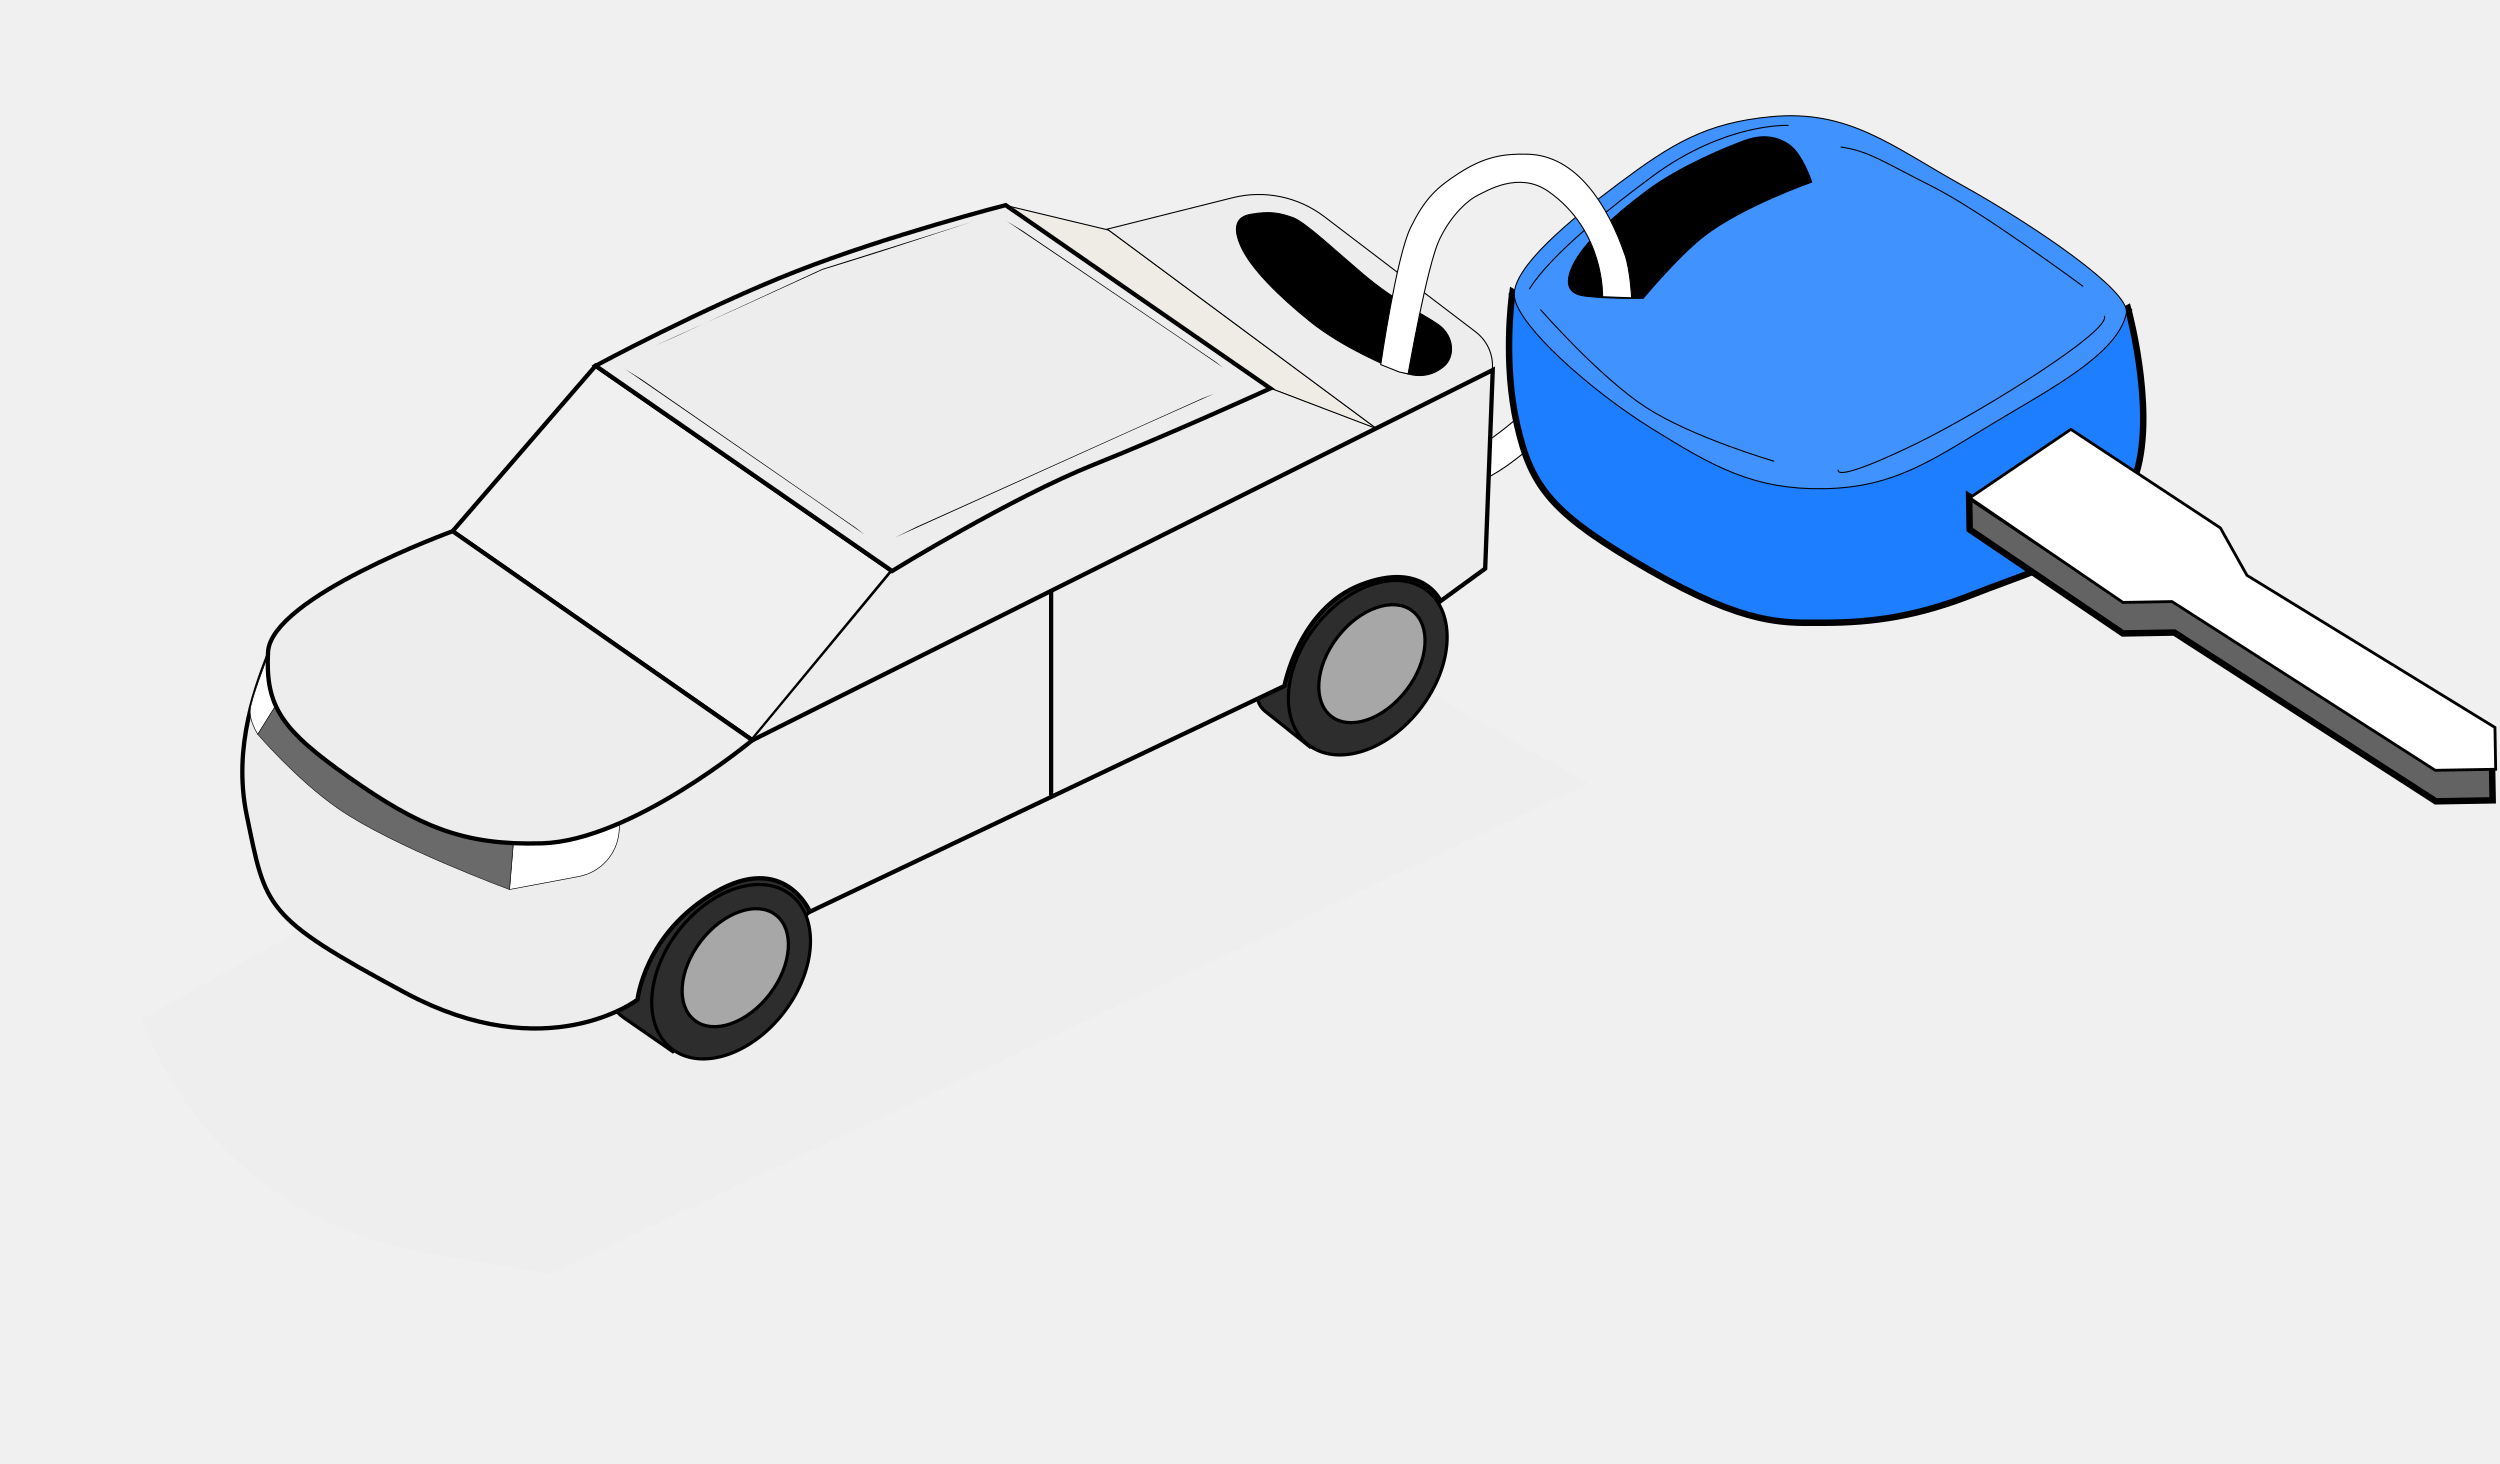
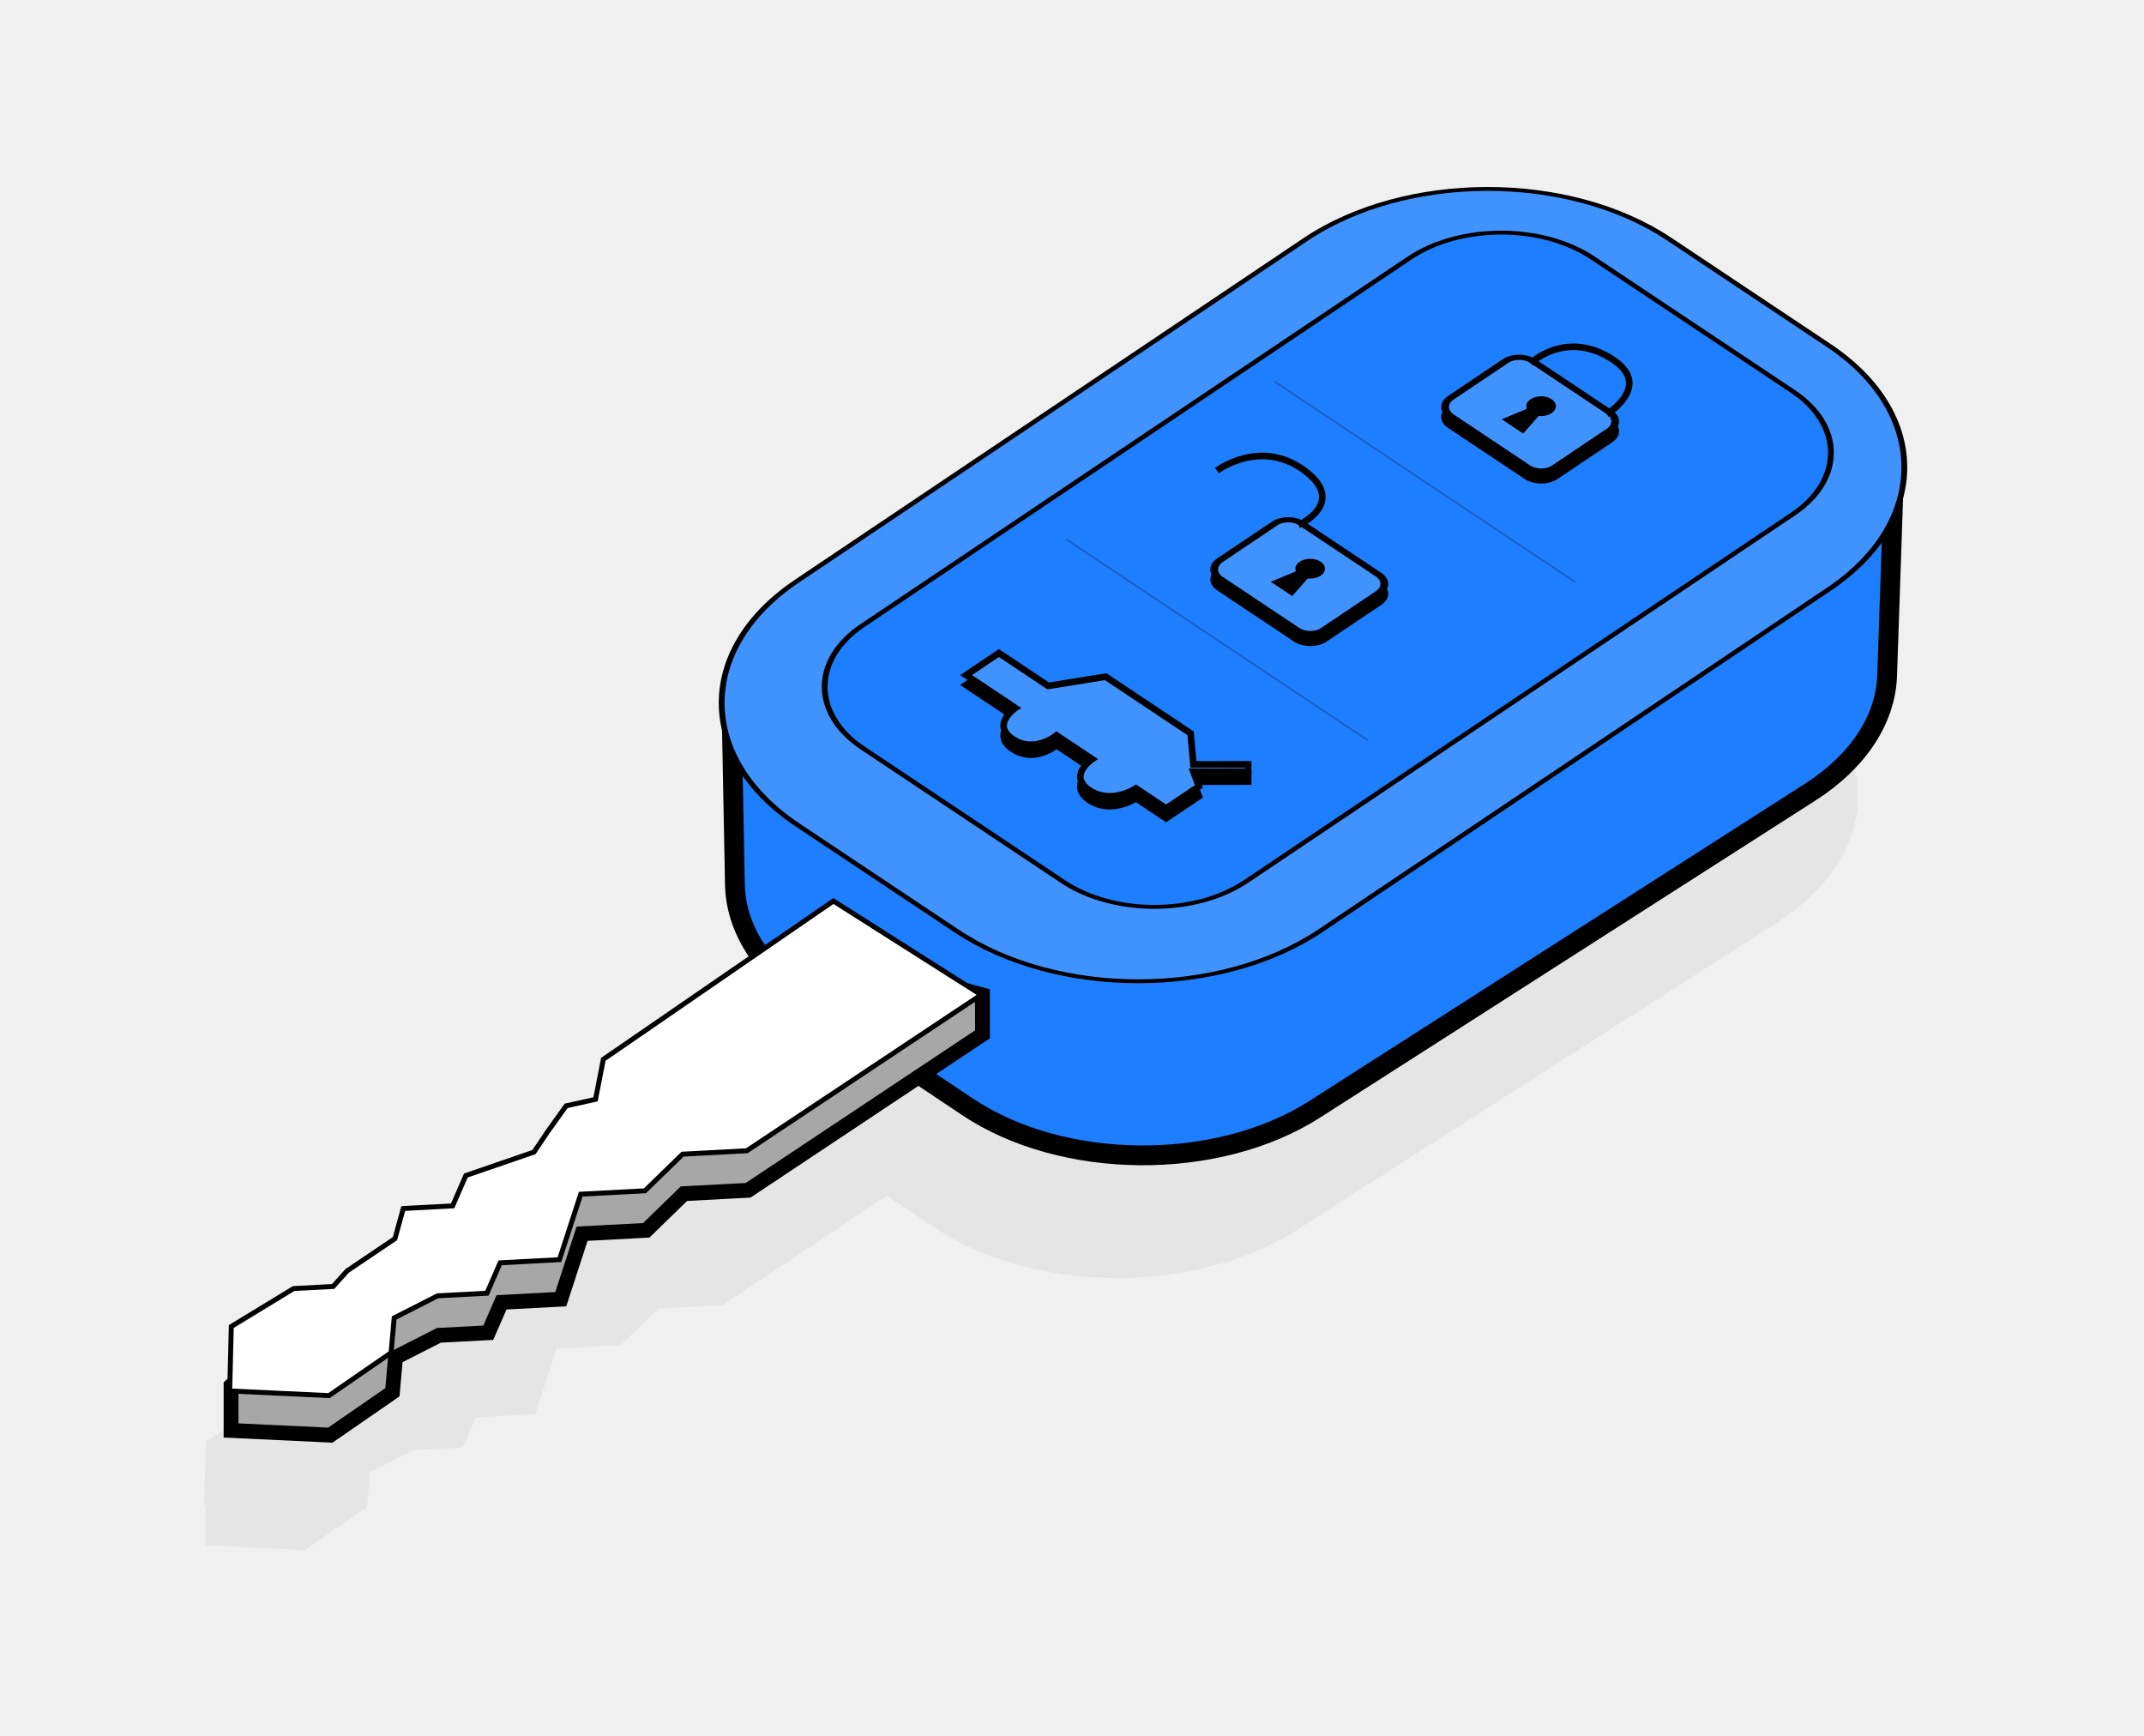
- <svg xmlns="http://www.w3.org/2000/svg" width="176" height="103" viewBox="0 0 176 103" fill="none">
-   <path d="M92.341 22.243L94.756 26.349C94.756 26.349 96.321 29.271 96.977 30.474C97.983 32.317 99.332 33.554 101.089 34.071C104.304 35.015 106.948 32.035 109.871 29.761C112.622 27.621 116.08 22.562 116.08 22.562L113.876 22.035C113.876 22.035 107.402 30.092 102.997 32.037C100.635 33.08 99.381 30.286 99.381 30.286C99.381 30.286 98.227 28.421 97.079 26.382C95.931 24.343 94.381 21.358 94.381 21.358L92.341 22.243Z" fill="white" stroke="black" stroke-width="0.076" />
-   <path d="M149.875 21.964L149.802 21.688L149.549 21.822L128.161 33.151L106.777 20.723L106.484 20.552L106.437 20.888L106.662 20.919C106.437 20.888 106.437 20.888 106.437 20.888L106.437 20.888L106.437 20.889L106.436 20.892L106.435 20.902L106.43 20.943C106.425 20.979 106.419 21.031 106.411 21.099C106.395 21.235 106.374 21.433 106.352 21.684C106.308 22.187 106.259 22.902 106.242 23.755C106.208 25.46 106.3 27.722 106.807 29.937C107.313 32.146 107.931 33.726 109.299 35.246C110.657 36.756 112.743 38.193 116.149 40.152C119.565 42.118 121.937 43.044 123.799 43.476C125.447 43.859 126.689 43.852 127.873 43.845C128.027 43.844 128.181 43.843 128.333 43.843C131.872 43.843 135.03 43.385 139.041 41.791C139.734 41.516 140.418 41.264 141.089 41.017C144.834 39.639 148.145 38.42 150.073 34.173C151.05 32.018 150.989 28.949 150.699 26.455C150.553 25.201 150.347 24.08 150.178 23.272C150.094 22.868 150.018 22.541 149.964 22.316C149.937 22.203 149.915 22.116 149.899 22.056L149.882 21.988L149.877 21.971L149.876 21.966L149.876 21.965L149.876 21.964C149.875 21.964 149.875 21.964 149.656 22.023L149.875 21.964Z" fill="#1D7EFF" stroke="black" stroke-width="0.455" />
-   <path d="M138.625 34.955L138.665 37.281L149.452 44.594L153.074 44.531L171.481 56.413L175.483 56.343L175.437 53.733L171.436 53.802L153.031 42.063L149.409 42.126L138.625 34.955Z" fill="#636363" stroke="black" stroke-width="0.455" />
-   <path d="M145.788 30.226L138.668 35.05L149.455 42.411L152.909 42.351L171.442 54.23L175.696 54.157L175.645 51.214L158.185 40.503L156.315 37.165L145.788 30.226Z" fill="white" stroke="black" stroke-width="0.2" />
-   <path d="M138.163 13.061C143.077 15.792 150.041 20.49 149.695 22.071C149.071 24.93 144.393 27.351 140.433 29.733C136.058 32.365 133.39 34.318 128.423 34.405C123.455 34.491 120.617 32.859 116.257 30.153C111.931 27.468 106.905 22.957 106.617 20.921C106.329 18.884 110.705 15.36 113.902 12.962C117.72 10.099 120.104 8.65 124.681 8.215C130.18 7.694 133.205 10.305 138.163 13.061Z" fill="#4092FF" stroke="black" stroke-width="0.076" />
-   <path d="M108.445 21.791C108.445 21.791 112.609 26.553 115.854 28.665C119.119 30.79 124.894 32.472 124.894 32.472" stroke="black" stroke-width="0.076" />
-   <path d="M146.648 20.162C146.648 20.162 139.502 14.868 136.035 13.13C132.547 11.381 131.611 10.644 129.583 10.347" stroke="black" stroke-width="0.076" />
-   <path d="M115.887 13.471C118.35 11.623 121.772 10.283 122.777 9.909C123.782 9.536 124.921 9.451 125.984 10.21C126.905 10.867 127.546 12.817 127.546 12.817C127.546 12.817 122.598 14.554 119.924 16.653C118.087 18.096 115.681 21 115.681 21C115.681 21 113.07 21.045 111.528 20.835C110.733 20.726 109.981 20.292 110.712 18.712C111.443 17.133 113.625 15.169 115.887 13.471Z" fill="black" stroke="black" stroke-width="0.076" />
-   <path d="M107.664 20.35C109.221 17.854 113.573 14.452 116.331 12.413C121.489 8.6 125.917 8.828 125.917 8.828" stroke="black" stroke-width="0.076" />
-   <path d="M148.139 22.241C148.746 23.227 139.416 29.042 134.898 31.234C128.89 34.148 129.416 33.068 129.416 33.068" stroke="black" stroke-width="0.076" />
-   <path opacity="0.2" d="M111.835 55.154L81.718 38.01L57.215 63.12L27.325 61.982L9.953 71.768L10.408 72.839C13.857 80.96 21.218 86.754 29.922 88.2L38.781 89.671L111.835 55.154Z" fill="#D9D9D9" fill-opacity="0.4" />
-   <path d="M89.07 50.078L92.205 52.576L101.531 41.983L100.121 35.232L88.499 41.093L88.499 48.891C88.499 49.353 88.709 49.79 89.07 50.078Z" fill="#2D2D2D" stroke="black" stroke-width="0.228" />
-   <path d="M100.013 49.865C98.854 51.375 97.386 52.413 95.954 52.876C94.521 53.339 93.135 53.222 92.121 52.444C91.106 51.665 90.635 50.357 90.711 48.853C90.787 47.35 91.411 45.663 92.569 44.153C93.728 42.643 95.196 41.605 96.628 41.142C98.061 40.679 99.447 40.796 100.462 41.574C101.476 42.353 101.947 43.661 101.871 45.165C101.795 46.668 101.171 48.355 100.013 49.865Z" fill="#2D2D2D" stroke="black" stroke-width="0.228" />
-   <path d="M99.009 48.586C98.215 49.621 97.221 50.341 96.262 50.671C95.301 51.002 94.389 50.94 93.734 50.437C93.079 49.934 92.782 49.069 92.853 48.056C92.924 47.044 93.362 45.898 94.156 44.862C94.951 43.828 95.944 43.108 96.904 42.777C97.864 42.447 98.777 42.509 99.432 43.012C100.087 43.514 100.383 44.379 100.312 45.393C100.241 46.405 99.803 47.551 99.009 48.586Z" fill="#A7A7A7" stroke="black" stroke-width="0.228" />
-   <path d="M43.926 71.656L47.365 74.037L57.457 63.718L53.748 60.602L45.587 64.757L43.422 67.103C42.172 68.459 42.409 70.607 43.926 71.656Z" fill="#2D2D2D" stroke="black" stroke-width="0.228" />
-   <path d="M55.193 71.265C54.034 72.775 52.566 73.814 51.133 74.276C49.7 74.739 48.315 74.623 47.3 73.844C46.286 73.066 45.815 71.757 45.891 70.254C45.967 68.75 46.59 67.063 47.749 65.553C48.907 64.044 50.376 63.005 51.808 62.542C53.241 62.08 54.627 62.196 55.641 62.974C56.656 63.753 57.127 65.061 57.051 66.565C56.974 68.069 56.351 69.755 55.193 71.265Z" fill="#2D2D2D" stroke="black" stroke-width="0.228" />
-   <path d="M54.189 69.987C53.395 71.022 52.401 71.741 51.441 72.072C50.481 72.403 49.569 72.34 48.913 71.838C48.258 71.335 47.962 70.47 48.033 69.456C48.104 68.444 48.542 67.298 49.336 66.263C50.13 65.228 51.124 64.508 52.084 64.178C53.044 63.847 53.956 63.909 54.611 64.412C55.266 64.915 55.563 65.78 55.492 66.793C55.421 67.806 54.983 68.952 54.189 69.987Z" fill="#A7A7A7" stroke="black" stroke-width="0.228" />
-   <path d="M31.665 37.626L41.929 25.751L62.801 40.202L52.964 52.112C52.964 52.112 44.209 49.313 39.744 45.855C36.069 43.008 31.869 37.397 31.869 37.397" stroke="black" stroke-width="0.303" />
-   <path d="M78.063 16.202L70.719 14.443L89.435 27.346L97.118 30.318L78.063 16.202Z" fill="#EFECE6" stroke="black" stroke-width="0.076" />
-   <path d="M86.779 13.919L77.951 16.129L97.469 30.591L103.043 28.634C105.323 27.833 105.798 24.819 103.876 23.356L93.217 15.242C91.383 13.847 89.015 13.36 86.779 13.919Z" fill="#EDEDED" stroke="black" stroke-width="0.076" />
-   <path d="M62.798 40.202L52.83 52.224L97.121 30.256L89.076 27.193C89.076 27.193 84.023 28.831 78.884 30.776C73.744 32.72 62.798 40.202 62.798 40.202Z" fill="#EDEDED" stroke="black" stroke-width="0.076" />
-   <path d="M89.435 27.345L70.795 14.442C70.795 14.442 62.526 16.566 56.016 19.119C49.506 21.671 41.929 25.75 41.929 25.75L62.8 40.201C62.8 40.201 71.181 35.036 77.005 32.709C82.335 30.579 89.435 27.345 89.435 27.345Z" fill="#EDEDED" stroke="black" stroke-width="0.303" />
-   <path d="M57.015 34.961L60.852 37.633L60.259 37.161L45.164 26.703L43.964 25.954L57.015 34.961Z" fill="black" />
-   <path d="M80.357 30.008L85.484 27.715L84.641 28.039L64.517 37.09L62.989 37.852L80.357 30.008Z" fill="black" />
-   <path d="M69.047 15.414C69.047 15.414 65.834 16.464 63.807 17.133C61.468 17.905 57.902 18.995 57.902 18.995L51.674 21.829L49.654 22.738L47.617 23.679L46.052 24.36L49.654 22.738L57.902 18.928L68.187 15.693L69.047 15.414Z" fill="black" />
-   <path d="M82.647 23.524L86.109 25.887L85.574 25.463L71.953 16.22L70.871 15.567L82.647 23.524Z" fill="black" />
-   <path d="M104.556 40.029L105.089 26.05L52.969 52.112L31.929 37.463C31.929 37.463 20.247 42.705 19.16 45.442L19.157 45.449C18.07 48.187 16.354 52.508 17.371 57.403C18.73 63.941 18.505 64.504 28.51 69.881C38.514 75.257 44.881 70.375 44.881 70.375C44.881 70.375 45.365 65.729 50.303 62.837C55.241 59.944 57.013 64.186 57.013 64.186L90.426 48.29C90.426 48.29 91.427 42.864 95.811 41.166C100.196 39.468 101.414 42.319 101.414 42.319L104.556 40.029Z" fill="#EDEDED" stroke="black" stroke-width="0.303" />
-   <path d="M92.218 22.616C94.531 24.482 97.725 25.807 98.662 26.175C99.6 26.543 100.657 26.611 101.632 25.809C102.475 25.113 102.364 23.647 101.281 22.868C100.198 22.089 98.423 21.38 95.911 19.258C94.185 17.8 91.881 15.623 91.015 15.32C90.149 15.017 89.487 14.841 88.061 15.085C87.325 15.212 86.635 15.673 87.337 17.292C88.039 18.911 90.094 20.902 92.218 22.616Z" fill="black" stroke="black" stroke-width="0.076" />
-   <path d="M36.143 59.325L35.87 62.621L40.749 61.704C42.293 61.414 43.453 60.128 43.582 58.562L43.631 57.977L36.143 59.325Z" fill="white" stroke="black" stroke-width="0.046" />
-   <path d="M19.496 49.465L18.144 51.689C18.144 51.689 20.866 54.894 23.855 56.956C27.7 59.609 35.864 62.621 35.864 62.621L36.137 59.325L19.496 49.465Z" fill="#6A6A6A" stroke="#1A1A1A" stroke-width="0.046" />
-   <path d="M97.204 25.669C97.204 25.669 98.306 18.068 99.304 16.027C100.302 13.987 101.148 13.193 102.725 12.182C104.465 11.068 105.77 10.798 107.601 10.859C110.949 10.971 113.154 14.328 114.404 17.963C114.774 19.04 114.868 20.966 114.868 20.966L112.82 20.89C112.82 20.89 112.989 16.247 108.998 13.47C106.907 12.015 104.627 13.47 104.023 13.754C103.42 14.039 102.199 15.049 101.333 16.868C100.466 18.687 99.134 26.32 99.134 26.32L98.504 26.189L97.204 25.669Z" fill="white" stroke="black" stroke-width="0.076" />
-   <path d="M19.494 49.526L18.146 51.688C18.146 51.688 17.546 50.779 17.611 49.985C17.677 49.191 18.845 46.214 18.845 46.214L19.494 49.526Z" fill="white" stroke="black" stroke-width="0.046" />
-   <path d="M52.962 52.112L31.867 37.397C31.867 37.397 19.065 42.054 18.869 45.911C18.673 49.767 19.829 51.399 24.651 54.779C29.473 58.159 32.592 59.536 38.163 59.37C44.471 59.182 52.962 52.112 52.962 52.112Z" fill="#EDEDED" stroke="black" stroke-width="0.303" />
-   <path d="M74 41.502L74 56.002" stroke="black" stroke-width="0.3" />
+ <svg xmlns="http://www.w3.org/2000/svg" width="168" height="136" viewBox="0 0 168 136" fill="none">
+   <path fill-rule="evenodd" clip-rule="evenodd" d="M100.117 27.671C108.07 22.33 120.979 22.307 128.95 27.622L141.459 35.961C148.413 40.597 149.312 47.762 144.149 53.062L145.461 60.866C146.174 65.1 143.888 69.316 139.282 72.264L101.664 96.339C93.651 101.468 80.993 101.381 73.161 96.144L69.494 93.692L56.62 102.257L51.592 102.522L48.639 105.393L43.611 105.658L41.941 110.789L37.299 111.034L36.261 113.416L32.393 113.62L28.993 115.351L28.749 118.08L23.883 121.44L16.105 121.074L16.105 117.983L16 117.978L16.122 112.928L21.008 109.955L24.103 109.792L25.202 108.57L28.948 106.045L29.599 103.683L33.468 103.479L34.506 101.097L39.84 99.264L40.919 97.656L42.365 95.64L44.665 95.13L45.276 91.995L58.379 82.981C57.678 80.59 57.933 78.068 59.231 75.684L61.343 71.805C56.912 64.121 59.322 55.071 68.58 48.853L100.117 27.671Z" fill="black" fill-opacity="0.05" />
+   <path d="M141.853 62.056L103.035 86.9C95.38 91.799 83.287 91.716 75.805 86.713L63.285 78.342C59.696 75.942 57.651 72.699 57.586 69.302L57.311 55.003L106.149 29.144C112.446 25.809 121.149 25.398 128.072 28.106L148.445 36.077L147.873 52.921C147.756 56.378 145.59 59.665 141.853 62.056Z" fill="#1D7EFF" stroke="black" stroke-width="1.55" />
+   <rect x="0" y="0.215" width="49.34" height="82.299" rx="17.153" transform="matrix(0.83205 0.5547 -0.830139 0.557556 116.696 9.09511)" fill="#4092FF" stroke="black" stroke-width="0.387" />
+   <rect x="0" y="0.215" width="36.135" height="68.885" rx="8.631" transform="matrix(0.83205 0.5547 -0.830139 0.557556 117.782 15.2931)" fill="#1D7EFF" stroke="black" stroke-width="0.387" />
+   <path d="M58.62 93.258L76.984 81.04L76.984 77.955L65.012 74.688L47.381 86.092L46.77 89.227L44.47 89.737L43.024 91.752L41.945 93.361L36.611 95.194L35.573 97.576L31.704 97.78L31.053 100.142L27.307 102.667L26.208 103.889L23.113 104.052L18.105 108.558L18.105 112.075L25.883 112.441L30.749 109.081L30.993 106.352L34.393 104.621L38.261 104.417L39.299 102.035L43.941 101.79L45.611 96.659L50.639 96.394L53.592 93.523L58.62 93.258Z" fill="#A7A7A7" stroke="black" stroke-width="1.162" />
+   <path d="M76.88 77.943L65.305 70.593L47.276 82.996L46.666 86.131L44.365 86.64L42.919 88.656L41.84 90.265L36.506 92.098L35.468 94.48L31.599 94.684L30.948 97.046L27.202 99.571L26.103 100.793L23.008 100.956L18.122 103.929L18 108.978L25.778 109.344L30.644 105.984L30.888 103.256L34.288 101.525L38.156 101.321L39.194 98.939L43.837 98.694L45.506 93.563L50.535 93.298L53.487 90.427L58.516 90.161L76.88 77.943Z" fill="white" stroke="black" stroke-width="0.387" />
+   <path d="M78.27 51.941L75.7 53.667L79.565 56.244C79.565 56.244 77.637 57.539 79.354 58.684C81.072 59.829 82.786 58.391 82.786 58.391L85.577 60.252C85.577 60.252 83.649 61.547 85.367 62.692C87.085 63.837 89.013 62.542 89.013 62.542L91.374 64.117L93.945 62.391L93.514 61.243L97.804 61.236L97.803 60.662L93.513 60.669L93.295 58.23L86.638 53.792L82.135 54.517L78.27 51.941Z" fill="black" stroke="black" stroke-width="0.516" />
+   <path d="M78.27 51.165L75.7 52.891L79.565 55.468C79.565 55.468 77.637 56.763 79.354 57.908C81.072 59.053 82.786 57.615 82.786 57.615L85.577 59.476C85.577 59.476 83.649 60.771 85.367 61.916C87.085 63.062 89.013 61.767 89.013 61.767L91.374 63.341L93.945 61.615L93.514 60.467L97.804 60.46L97.803 59.886L93.513 59.893L93.295 57.454L86.638 53.016L82.135 53.741L78.27 51.165Z" fill="#4092FF" stroke="black" stroke-width="0.516" />
+   <rect x="0" y="0.287" width="9.807" height="7.742" rx="1.29" transform="matrix(0.83205 0.5547 -0.830139 0.557556 101.183 40.919)" fill="black" stroke="black" stroke-width="0.516" />
+   <circle cx="0.986" cy="0.986" r="0.986" transform="matrix(0.83205 0.5547 0.830139 -0.557556 101.032 45.3342)" fill="black" />
+   <path d="M103.016 45.484L102.5 45.141L99.585 46.358L101.265 47.477L103.016 45.484Z" fill="black" />
+   <rect x="0" y="0.287" width="9.807" height="7.742" rx="1.29" transform="matrix(0.83205 0.5547 -0.830139 0.557556 101.178 40.1423)" fill="#4092FF" stroke="black" stroke-width="0.516" />
+   <path d="M101.754 41.135C101.754 41.135 105.634 39.384 102.19 36.847C98.746 34.31 95.358 36.871 95.358 36.871" stroke="black" stroke-width="0.516" />
+   <circle cx="0.986" cy="0.986" r="0.986" transform="matrix(0.83205 0.5547 0.830139 -0.557556 101.024 44.5591)" fill="black" />
+   <path d="M103.007 44.709L102.492 44.366L99.577 45.583L101.257 46.702L103.007 44.709Z" fill="black" />
+   <rect x="0" y="0.287" width="9.807" height="7.742" rx="1.29" transform="matrix(0.83205 0.5547 -0.830139 0.557556 119.271 28.1865)" fill="black" stroke="black" stroke-width="0.516" />
+   <rect x="0" y="0.287" width="9.807" height="7.742" rx="1.29" transform="matrix(0.83205 0.5547 -0.830139 0.557556 119.271 27.4121)" fill="#4092FF" stroke="black" stroke-width="0.516" />
+   <path d="M119.934 28.459C119.934 28.459 122.578 25.884 126.141 28.018C129.704 30.152 125.904 32.438 125.904 32.438" stroke="black" stroke-width="0.516" />
+   <circle cx="0.986" cy="0.986" r="0.986" transform="matrix(0.83205 0.5547 0.830139 -0.557556 119.12 31.8262)" fill="black" />
+   <path d="M121.104 31.976L120.588 31.633L117.673 32.85L119.353 33.969L121.104 31.976Z" fill="black" />
+   <line y1="-0.077" x2="28.372" y2="-0.077" transform="matrix(0.83205 0.5547 -0.830139 0.557556 83.5117 42.3149)" stroke="black" stroke-opacity="0.22" stroke-width="0.155" />
+   <line y1="-0.077" x2="28.372" y2="-0.077" transform="matrix(0.83205 0.5547 -0.830139 0.557556 99.7812 29.9189)" stroke="black" stroke-opacity="0.22" stroke-width="0.155" />
</svg>
